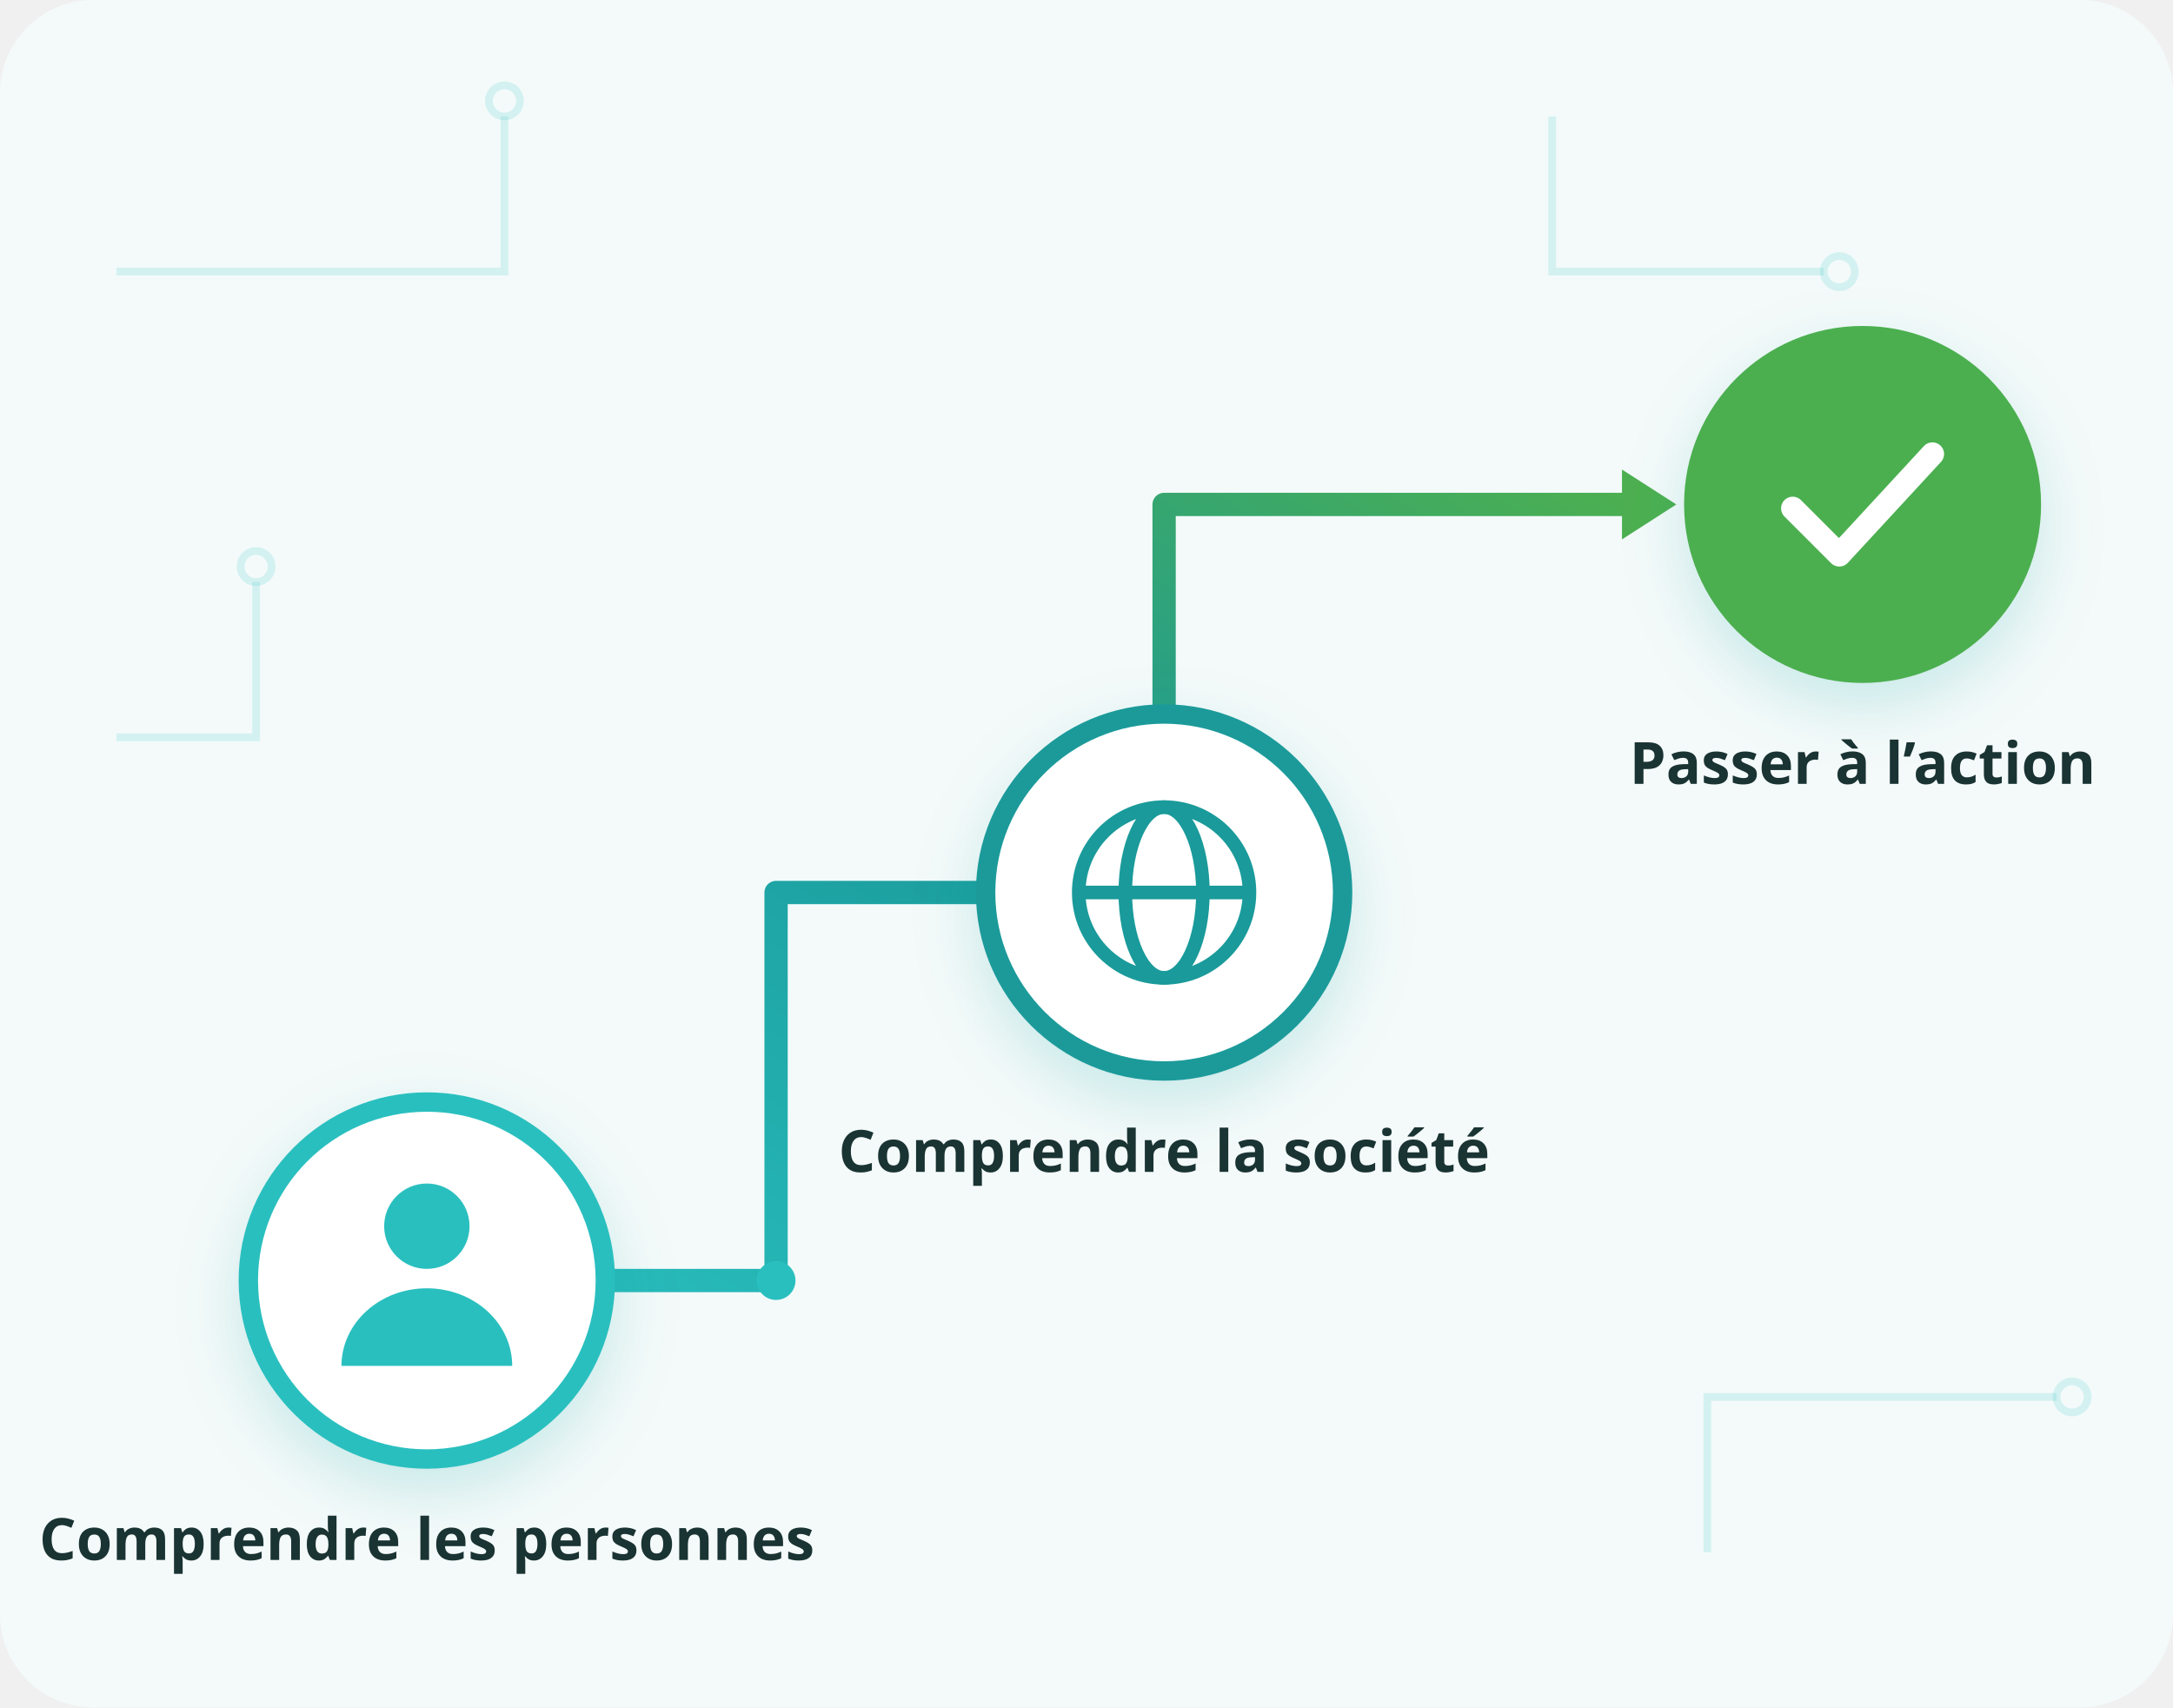
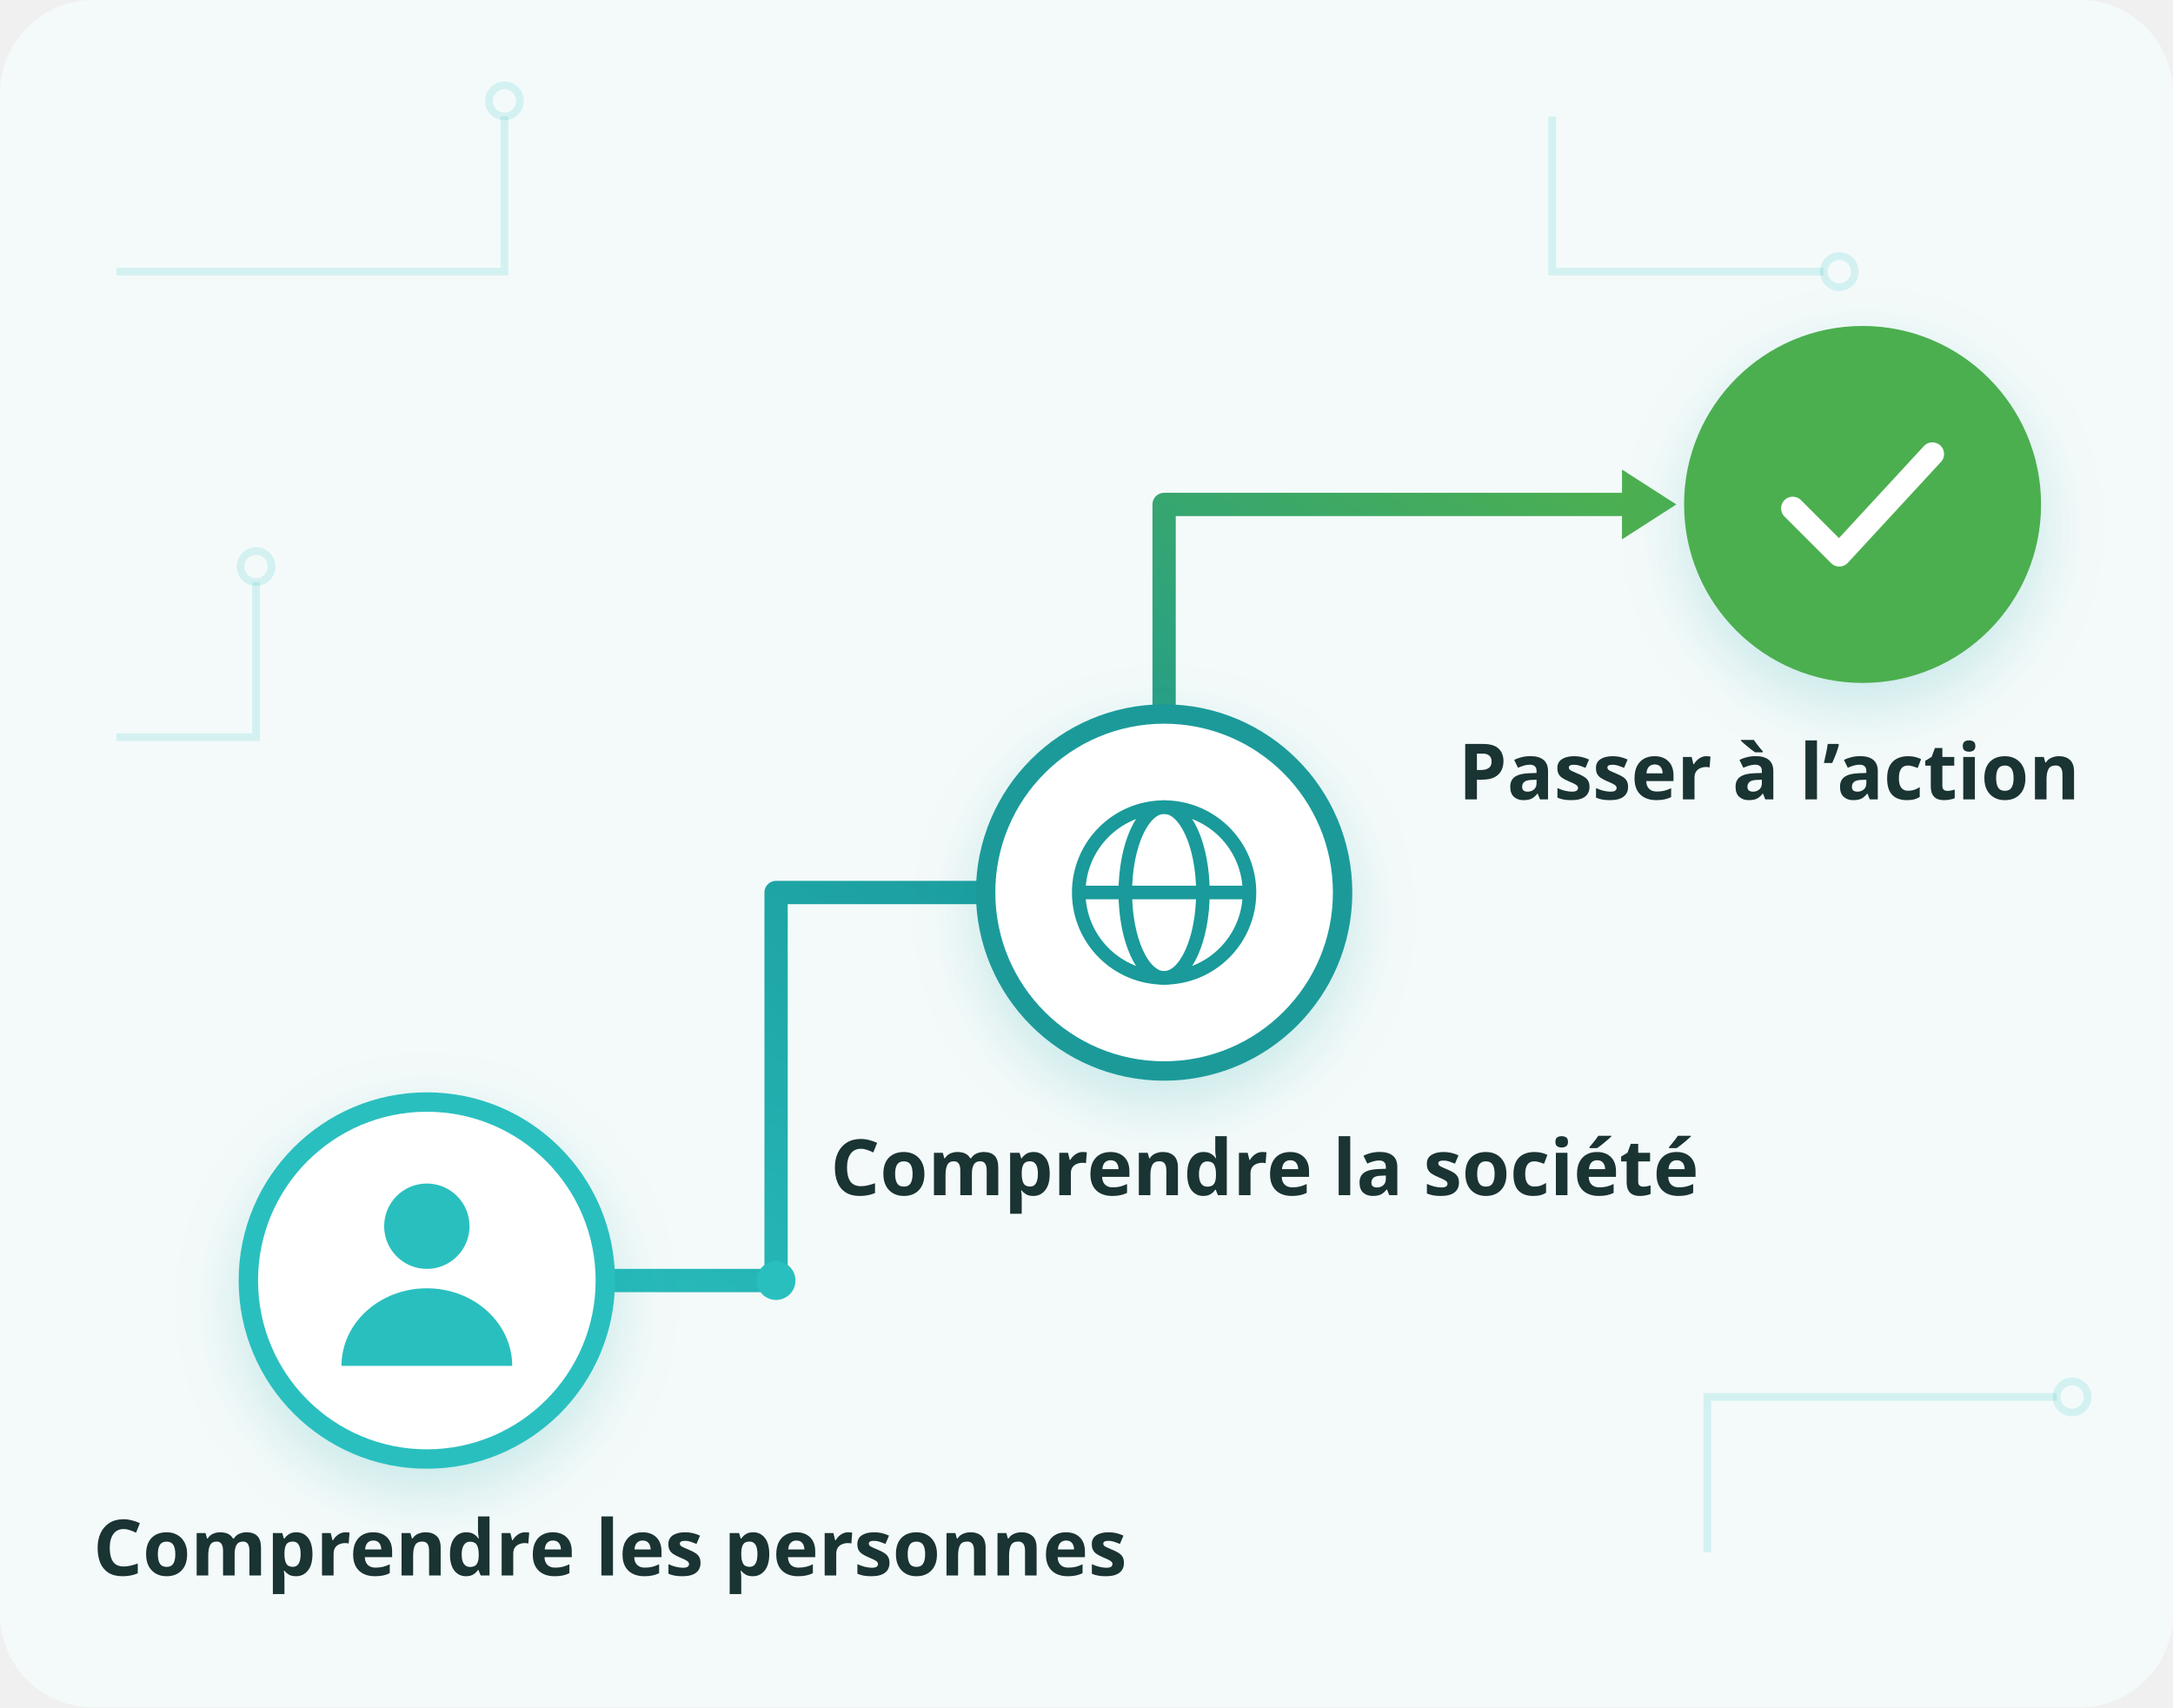
<svg xmlns="http://www.w3.org/2000/svg" viewBox="0 0 560 440" role="img" aria-labelledby="t">
  <defs>
    <linearGradient id="path" x1="0" y1="1" x2="1" y2="0">
      <stop offset="0" stop-color="#2ABFBF" />
      <stop offset="0.55" stop-color="#1A9A9A" />
      <stop offset="1" stop-color="#4CAF50" />
    </linearGradient>
    <filter id="sh" x="-30%" y="-30%" width="160%" height="160%">
      <feDropShadow dx="0" dy="6" stdDeviation="8" flood-color="#1A9A9A" flood-opacity="0.18" />
    </filter>
  </defs>
  <rect x="0" y="0" width="560" height="440" rx="24" fill="#F4FAFA" />
  <g fill="none" stroke="#2ABFBF" stroke-opacity="0.16" stroke-width="2">
    <path d="M30 70 H130 V30" />
    <circle cx="130" cy="26" r="4" />
    <path d="M440 400 V360 H530" />
    <circle cx="534" cy="360" r="4" />
    <path d="M30 190 H66 V150" />
    <circle cx="66" cy="146" r="4" />
    <path d="M400 30 V70 H470" />
    <circle cx="474" cy="70" r="4" />
  </g>
  <path d="M110 330 H200 V230 H300 V130 H420" fill="none" stroke="url(#path)" stroke-width="6" stroke-linecap="round" stroke-linejoin="round" />
  <circle cx="200" cy="330" r="5" fill="#2ABFBF" />
  <circle cx="300" cy="230" r="5" fill="#1A9A9A" />
  <path d="M432 130 l-14 -9 v18 z" fill="#4CAF50" />
  <g filter="url(#sh)">
    <circle cx="110" cy="330" r="46" fill="#fff" stroke="#2ABFBF" stroke-width="5" />
  </g>
  <g fill="#2ABFBF">
    <circle cx="110" cy="316" r="11" />
    <path d="M88 352 a22 20 0 0 1 44 0 z" />
  </g>
-   <text x="110" y="402" text-anchor="middle" font-family="Nunito, 'Nunito Sans', system-ui, sans-serif" font-weight="800" font-size="15" fill="#1A3333">Comprendre les personnes</text>
+   <text x="24" y="406" text-anchor="start" font-family="Nunito, 'Nunito Sans', system-ui, sans-serif" font-weight="800" font-size="20" fill="#1A3333">Comprendre les personnes</text>
  <g filter="url(#sh)">
    <circle cx="300" cy="230" r="46" fill="#fff" stroke="#1A9A9A" stroke-width="5" />
  </g>
  <g fill="none" stroke="#1A9A9A" stroke-width="3.5">
    <circle cx="300" cy="230" r="22" />
    <ellipse cx="300" cy="230" rx="10" ry="22" />
    <path d="M278 230 H322" />
  </g>
-   <text x="300" y="302" text-anchor="middle" font-family="Nunito, 'Nunito Sans', system-ui, sans-serif" font-weight="800" font-size="15" fill="#1A3333">Comprendre la société</text>
+   <text x="214" y="308" text-anchor="start" font-family="Nunito, 'Nunito Sans', system-ui, sans-serif" font-weight="800" font-size="20" fill="#1A3333">Comprendre la société</text>
  <g filter="url(#sh)">
    <circle cx="480" cy="130" r="46" fill="#4CAF50" />
  </g>
  <path d="M462 131 l12 12 l24 -26" fill="none" stroke="#fff" stroke-width="6" stroke-linecap="round" stroke-linejoin="round" />
-   <text x="480" y="202" text-anchor="middle" font-family="Nunito, 'Nunito Sans', system-ui, sans-serif" font-weight="800" font-size="15" fill="#1A3333">Passer à l’action</text>
+   <text x="536" y="206" text-anchor="end" font-family="Nunito, 'Nunito Sans', system-ui, sans-serif" font-weight="800" font-size="20" fill="#1A3333">Passer à l’action</text>
</svg>
